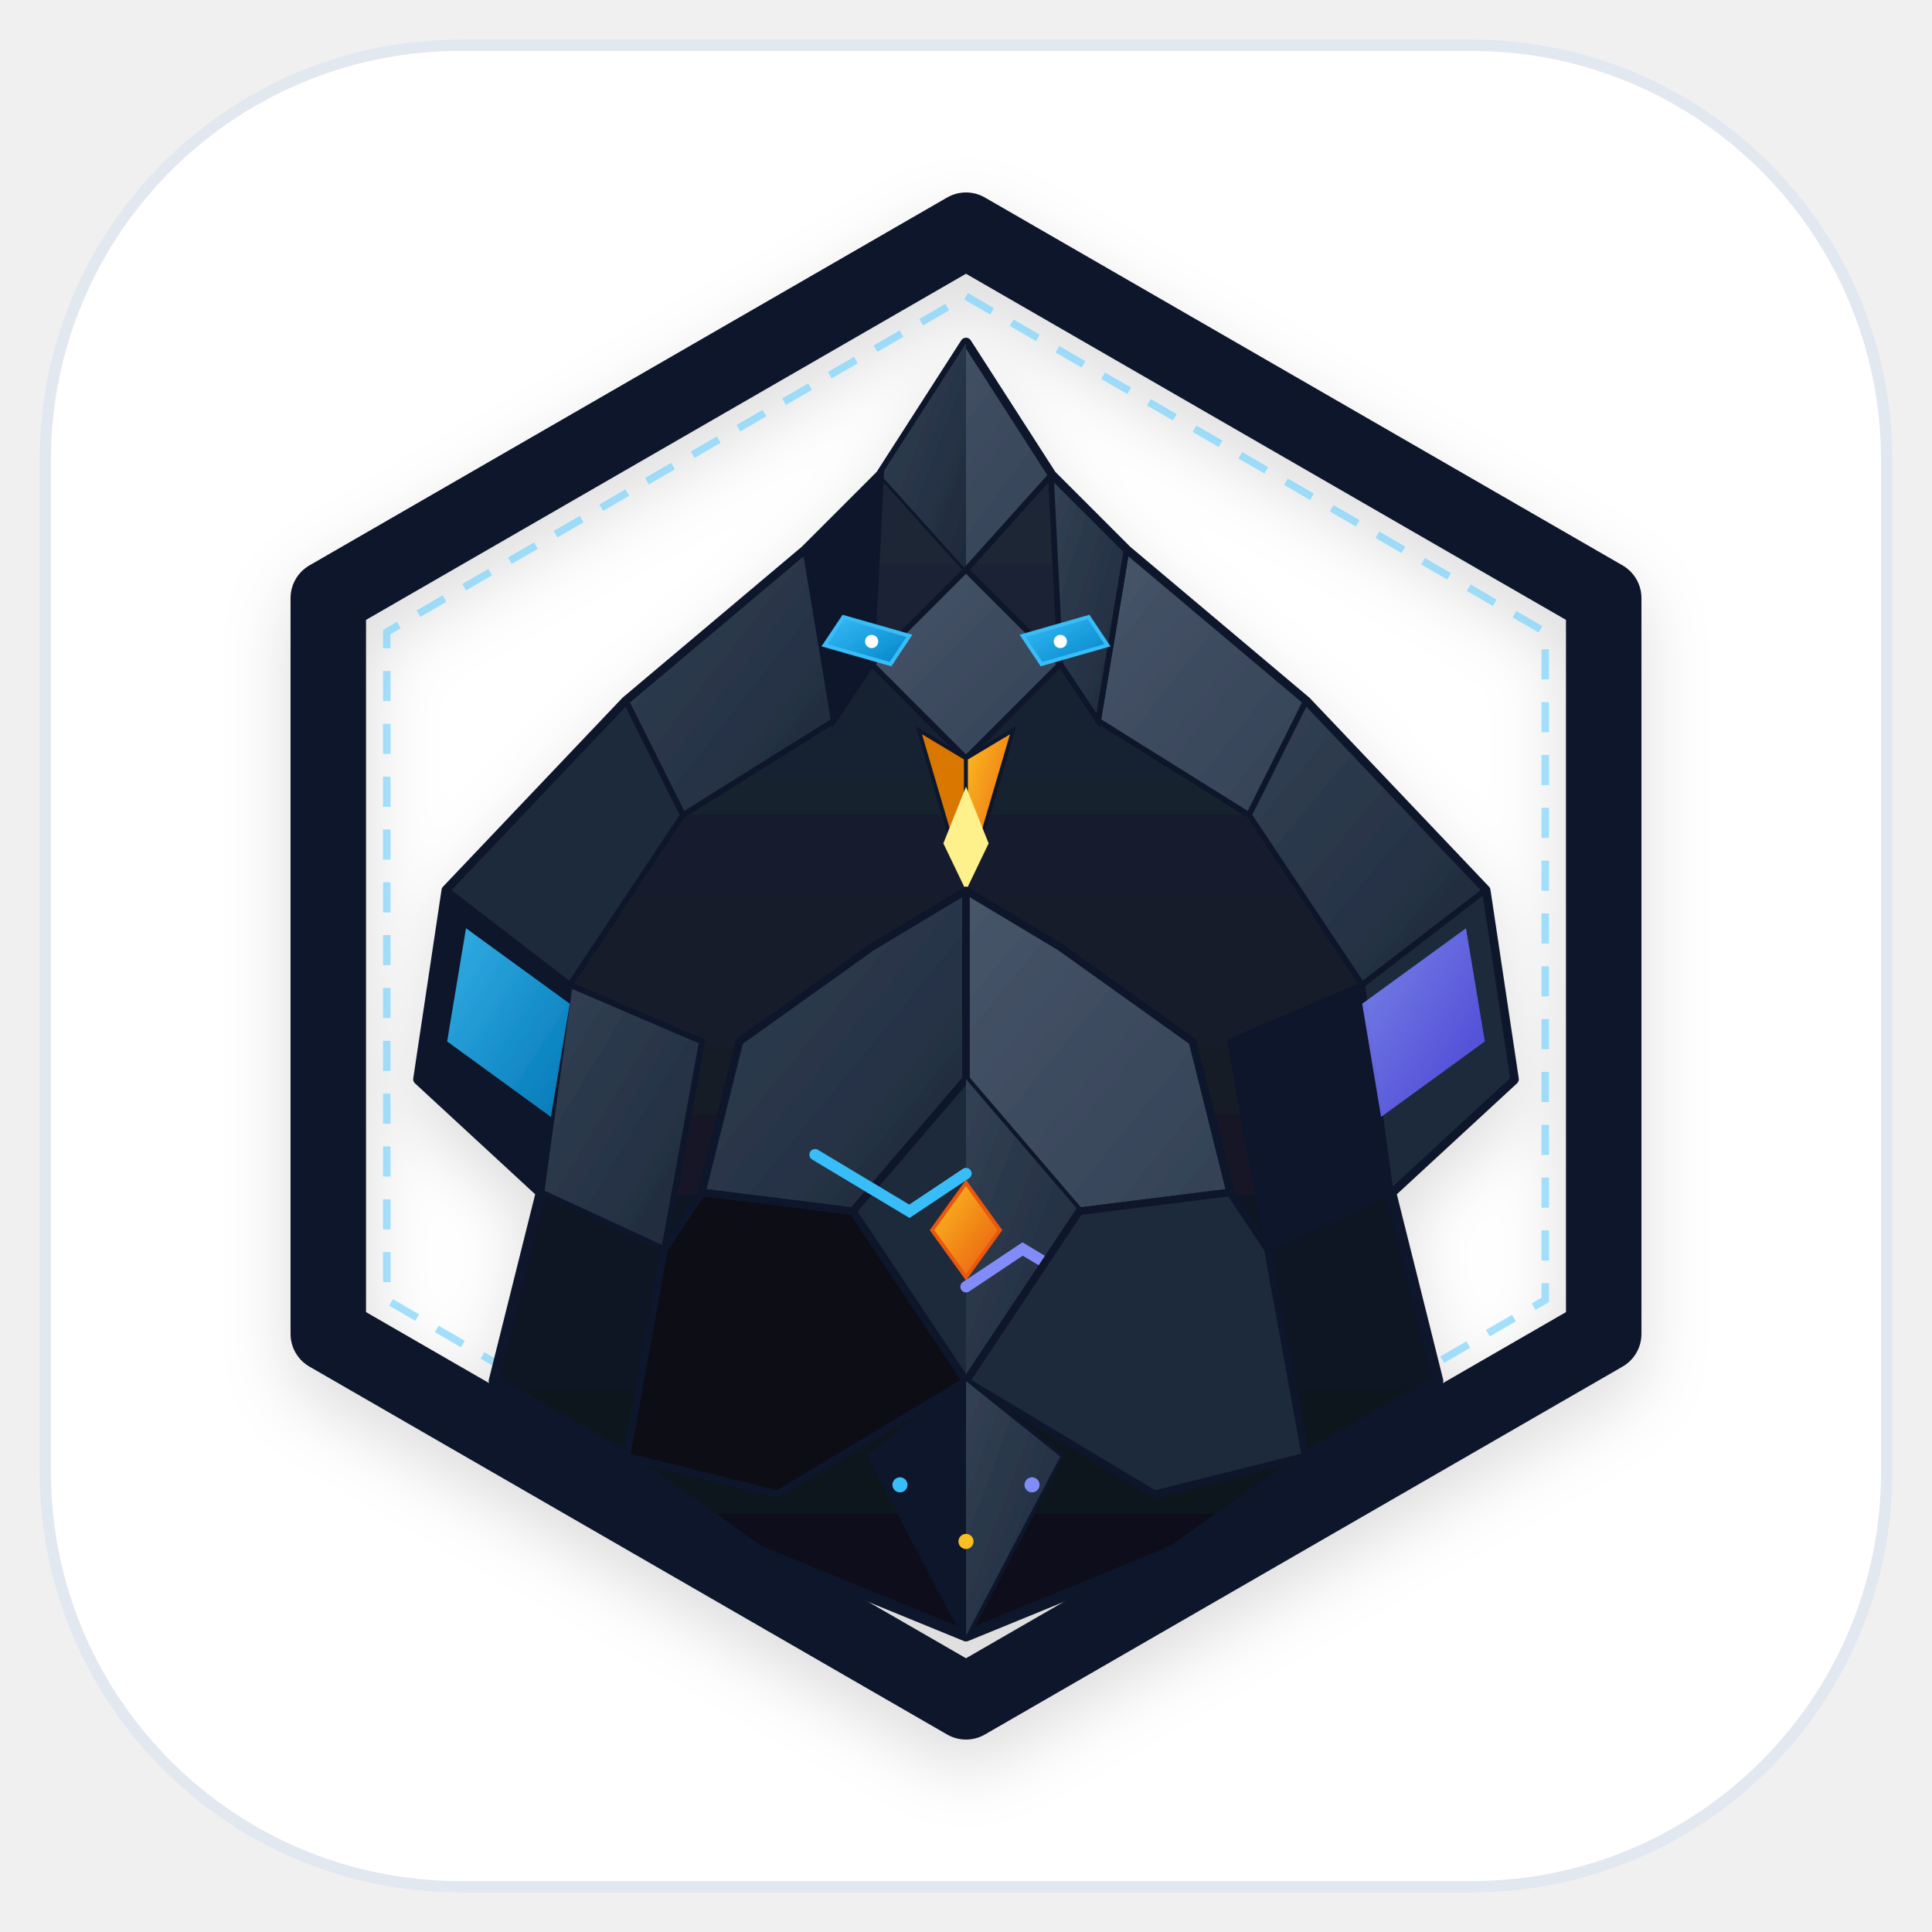
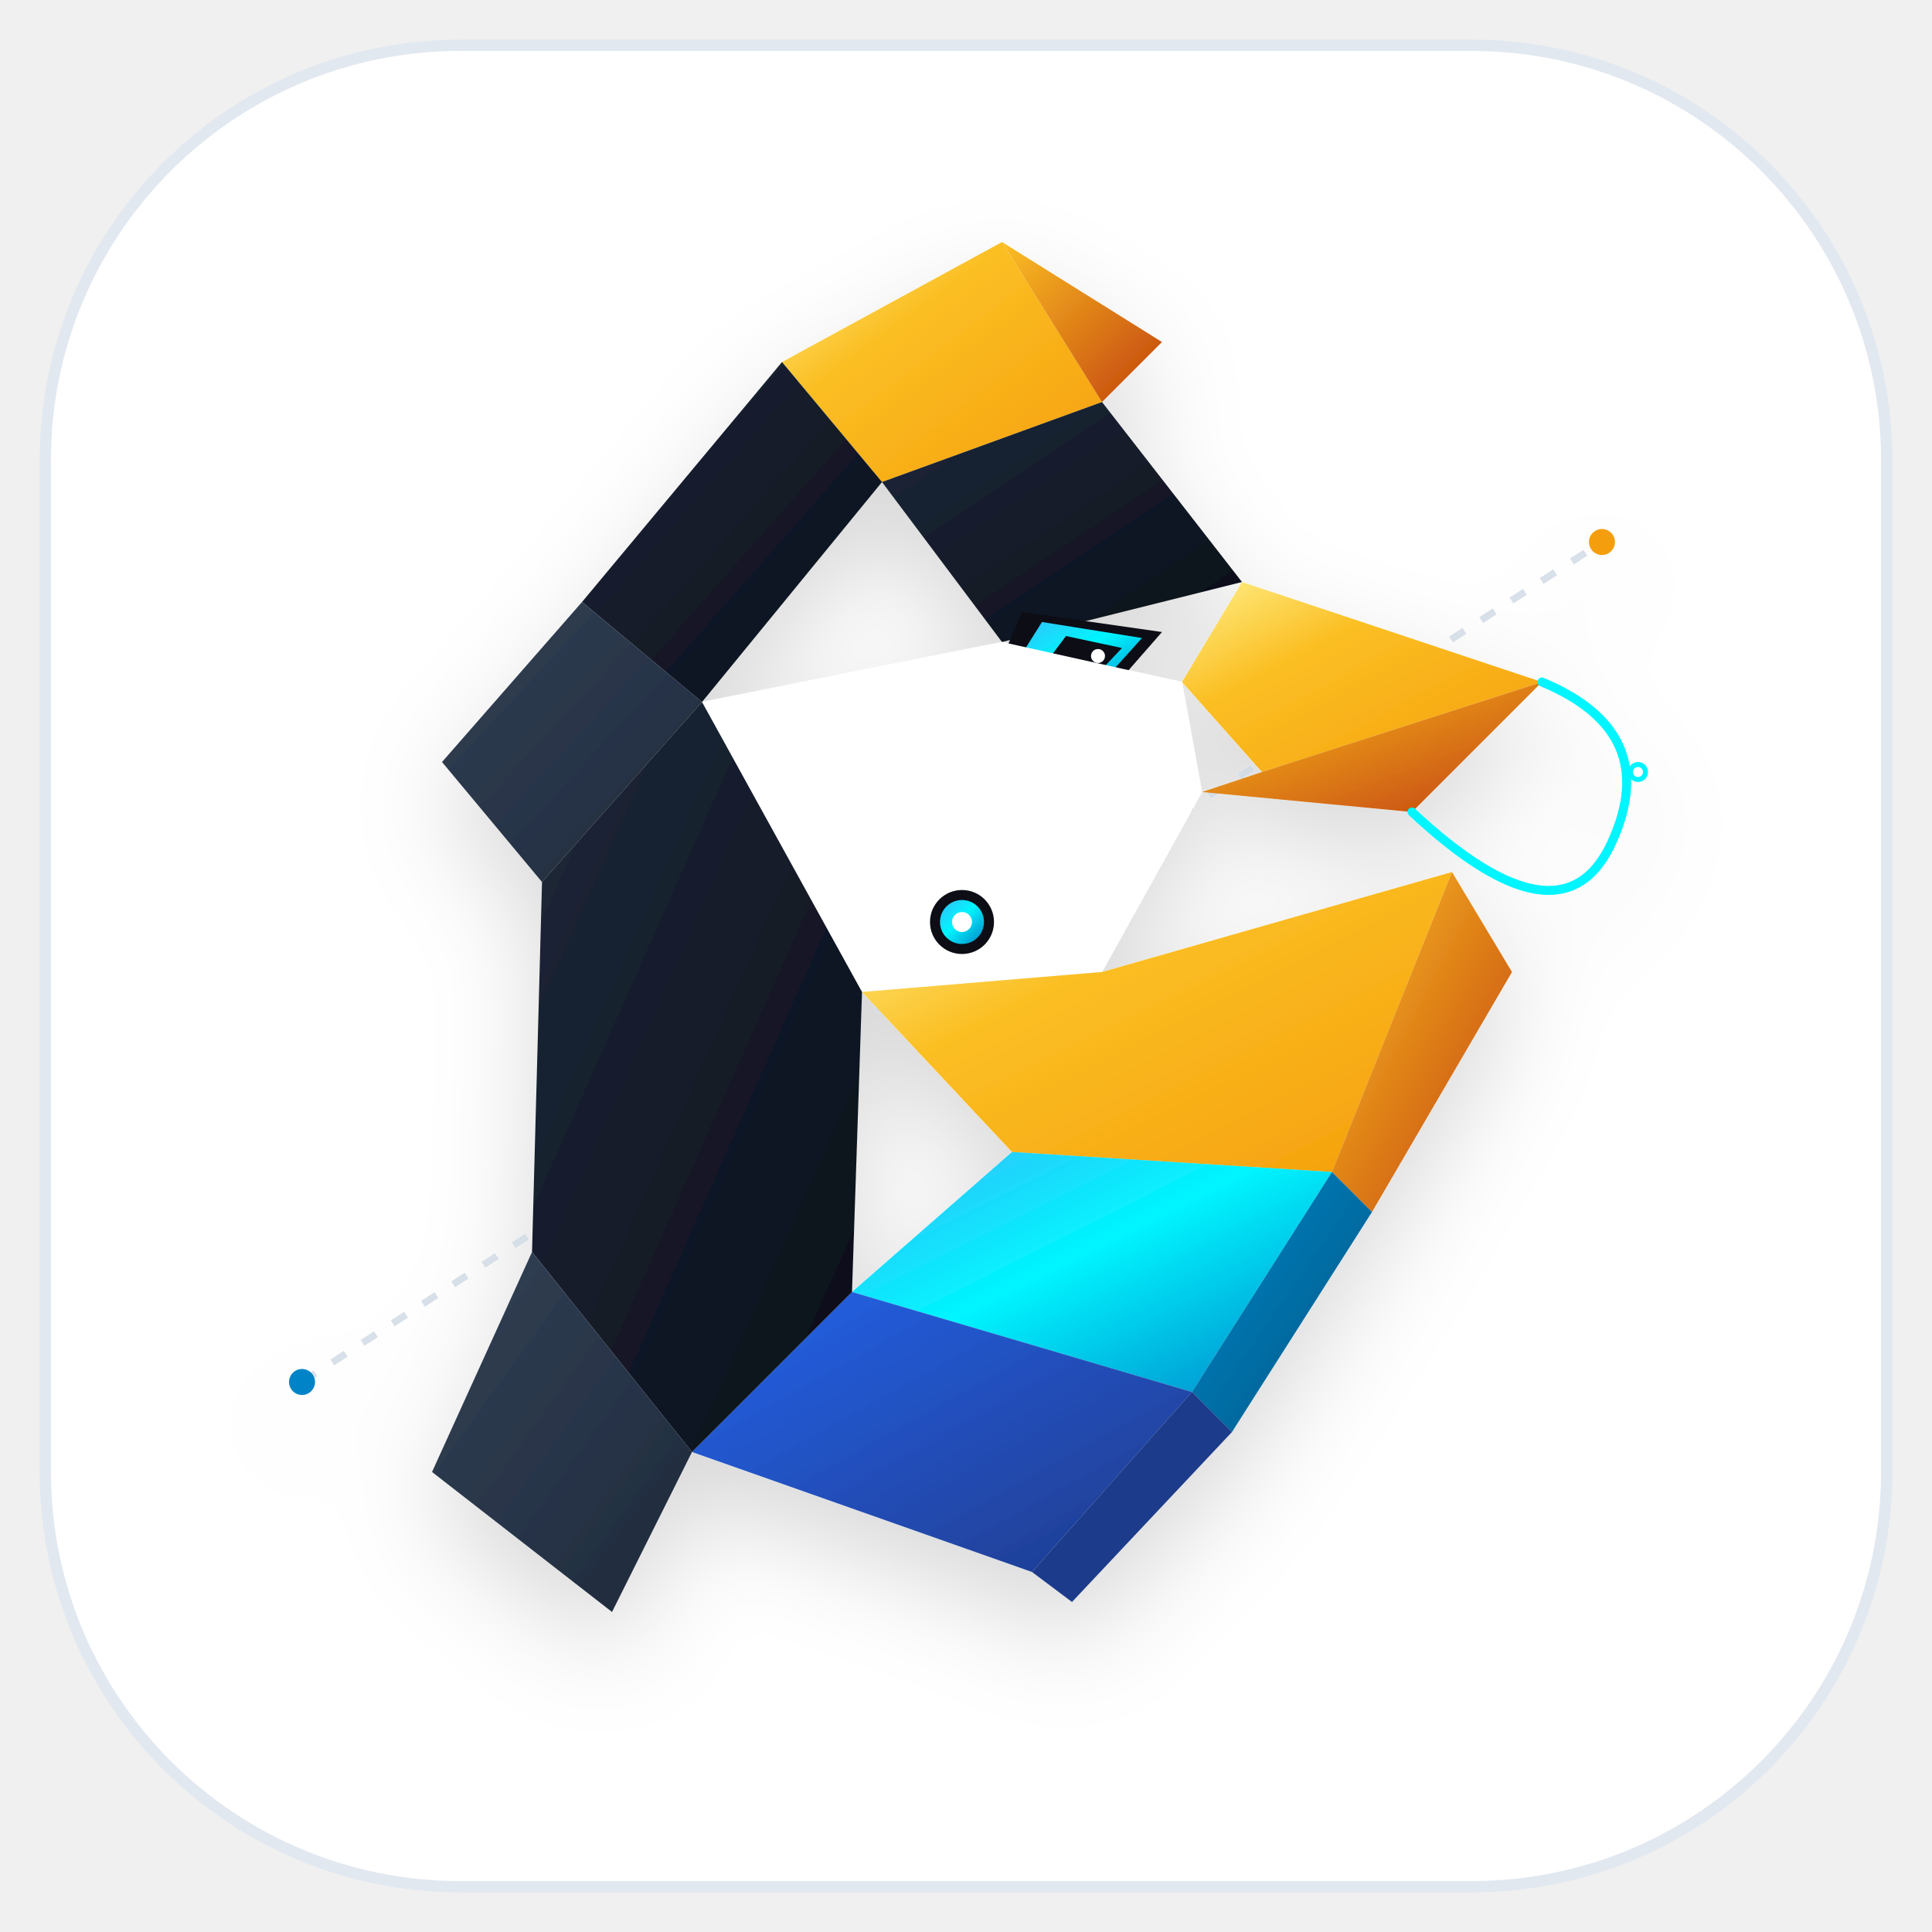
<svg xmlns="http://www.w3.org/2000/svg" viewBox="0 0 1024 1024" width="1024" height="1024">
  <defs>
-     <clipPath id="squircle-clip">
+     <clipPath id="squircle-clip-tw">
      <rect x="24" y="24" width="976" height="976" rx="220" />
    </clipPath>
-     <linearGradient id="cyan-glow" x1="0%" y1="0%" x2="100%" y2="100%">
-       <stop offset="0%" stop-color="#38bdf8" />
-       <stop offset="100%" stop-color="#0284c7" />
+     <linearGradient id="tw-body-dark" x1="0%" y1="0%" x2="100%" y2="100%">
+       <stop offset="0%" stop-color="#1e293b" />
+       <stop offset="100%" stop-color="#090d16" />
    </linearGradient>
-     <linearGradient id="amber-glow" x1="0%" y1="0%" x2="100%" y2="100%">
-       <stop offset="0%" stop-color="#fbbf24" />
-       <stop offset="100%" stop-color="#ea580c" />
-     </linearGradient>
-     <linearGradient id="indigo-glow" x1="0%" y1="0%" x2="100%" y2="100%">
-       <stop offset="0%" stop-color="#818cf8" />
-       <stop offset="100%" stop-color="#4f46e5" />
-     </linearGradient>
-     <linearGradient id="slate-dark" x1="0%" y1="0%" x2="0%" y2="100%">
-       <stop offset="0%" stop-color="#1e293b" />
-       <stop offset="100%" stop-color="#0b0f19" />
-     </linearGradient>
-     <linearGradient id="facet-light" x1="0%" y1="0%" x2="100%" y2="100%">
+     <linearGradient id="tw-body-slate" x1="0%" y1="0%" x2="100%" y2="100%">
      <stop offset="0%" stop-color="#334155" />
      <stop offset="100%" stop-color="#1e293b" />
    </linearGradient>
-     <linearGradient id="facet-highlight" x1="0%" y1="0%" x2="100%" y2="100%">
-       <stop offset="0%" stop-color="#475569" />
-       <stop offset="100%" stop-color="#334155" />
+     <linearGradient id="tw-gold-bright" x1="0%" y1="0%" x2="100%" y2="100%">
+       <stop offset="0%" stop-color="#fef08a" />
+       <stop offset="35%" stop-color="#fbbf24" />
+       <stop offset="100%" stop-color="#f59e0b" />
    </linearGradient>
-     <filter id="subtle-shadow" x="-10%" y="-10%" width="120%" height="120%">
-       <feDropShadow dx="0" dy="14" stdDeviation="18" flood-color="#000000" flood-opacity="0.14" />
+     <linearGradient id="tw-gold-deep" x1="0%" y1="0%" x2="100%" y2="100%">
+       <stop offset="0%" stop-color="#fbbf24" />
+       <stop offset="100%" stop-color="#c2410c" />
+     </linearGradient>
+     <linearGradient id="tw-cyan-glow" x1="0%" y1="0%" x2="100%" y2="100%">
+       <stop offset="0%" stop-color="#38bdf8" />
+       <stop offset="45%" stop-color="#00f5ff" />
+       <stop offset="100%" stop-color="#0284c7" />
+     </linearGradient>
+     <linearGradient id="tw-cyan-deep" x1="0%" y1="0%" x2="100%" y2="100%">
+       <stop offset="0%" stop-color="#0284c7" />
+       <stop offset="100%" stop-color="#075985" />
+     </linearGradient>
+     <linearGradient id="tw-cobalt-glow" x1="0%" y1="0%" x2="100%" y2="100%">
+       <stop offset="0%" stop-color="#2563eb" />
+       <stop offset="100%" stop-color="#1e3a8a" />
+     </linearGradient>
+     <filter id="tw-shadow" x="-15%" y="-15%" width="130%" height="130%">
+       <feDropShadow dx="0" dy="22" stdDeviation="26" flood-color="#090d16" flood-opacity="0.15" />
    </filter>
  </defs>
  <rect x="24" y="24" width="976" height="976" rx="220" fill="#ffffff" stroke="#e2e8f0" stroke-width="6" />
-   <g clip-path="url(#squircle-clip)">
-     <g transform="translate(512, 512)" filter="url(#subtle-shadow)">
-       <polygon points="         0,-390         338,-195         338,195         0,390         -338,195         -338,-195       " fill="none" stroke="#0f172a" stroke-width="40" stroke-linejoin="round" />
-       <polygon points="         0,-355         307,-177         307,177         0,355         -307,177         -307,-177       " fill="none" stroke="#38bdf8" stroke-width="4" opacity="0.45" stroke-dasharray="16, 12" />
-       <path d="         M 0,-330         L 45,-260         L 85,-220         L 180,-140         L 275,-40         L 290,60         L 225,120         L 250,220         L 180,260         L 110,310         L 0,355         L -110,310         L -180,260         L -250,220         L -225,120         L -290,60         L -275,-40         L -180,-140         L -85,-220         L -45,-260         Z       " fill="url(#slate-dark)" stroke="#0f172a" stroke-width="6" stroke-linejoin="round" />
-       <polygon points="-85,-220 -180,-140 -150,-80 -70,-130" fill="url(#facet-light)" stroke="#0f172a" stroke-width="3" />
-       <polygon points="-180,-140 -275,-40 -210,10 -150,-80" fill="#1e293b" stroke="#0f172a" stroke-width="3" />
-       <polygon points="-275,-40 -290,60 -225,120 -210,10" fill="#0f172a" stroke="#0f172a" stroke-width="3" />
-       <polygon points="-210,10 -225,120 -160,150 -140,40" fill="url(#facet-light)" stroke="#0f172a" stroke-width="3" />
-       <polygon points="-265,-20 -275,40 -220,80 -210,20" fill="url(#cyan-glow)" opacity="0.9" />
-       <polygon points="85,-220 180,-140 150,-80 70,-130" fill="url(#facet-highlight)" stroke="#0f172a" stroke-width="3" />
-       <polygon points="180,-140 275,-40 210,10 150,-80" fill="url(#facet-light)" stroke="#0f172a" stroke-width="3" />
-       <polygon points="275,-40 290,60 225,120 210,10" fill="#1e293b" stroke="#0f172a" stroke-width="3" />
-       <polygon points="210,10 225,120 160,150 140,40" fill="#0f172a" stroke="#0f172a" stroke-width="3" />
-       <polygon points="265,-20 275,40 220,80 210,20" fill="url(#indigo-glow)" opacity="0.9" />
-       <polygon points="0,-330 45,-260 0,-210 -45,-260" fill="url(#facet-highlight)" stroke="#0f172a" stroke-width="3" />
-       <polygon points="0,-330 0,-210 -45,-260" fill="url(#facet-light)" />
-       <polygon points="0,-210 50,-160 0,-110 -50,-160" fill="url(#facet-highlight)" stroke="#0f172a" stroke-width="3" />
-       <polygon points="-45,-260 -85,-220 -70,-130 -50,-160" fill="#0f172a" stroke="#0f172a" stroke-width="3" />
-       <polygon points="45,-260 85,-220 70,-130 50,-160" fill="url(#facet-light)" stroke="#0f172a" stroke-width="3" />
-       <polygon points="-65,-185 -30,-175 -40,-160 -75,-170" fill="url(#cyan-glow)" stroke="#38bdf8" stroke-width="2" />
-       <circle cx="-50" cy="-172" r="3.5" fill="#ffffff" />
-       <polygon points="65,-185 30,-175 40,-160 75,-170" fill="url(#cyan-glow)" stroke="#38bdf8" stroke-width="2" />
-       <circle cx="50" cy="-172" r="3.5" fill="#ffffff" />
-       <polygon points="0,-110 -25,-125 0,-40" fill="#d97706" stroke="#0f172a" stroke-width="2" />
-       <polygon points="0,-110 25,-125 0,-40" fill="url(#amber-glow)" stroke="#0f172a" stroke-width="2" />
-       <polygon points="0,-40 -12,-65 0,-95 12,-65" fill="#fef08a" />
-       <polygon points="0,-40 -50,-10 -120,40 -140,120 -60,130 0,60" fill="url(#facet-light)" stroke="#0f172a" stroke-width="4" stroke-linejoin="round" />
-       <polygon points="0,-40 50,-10 120,40 140,120 60,130 0,60" fill="url(#facet-highlight)" stroke="#0f172a" stroke-width="4" stroke-linejoin="round" />
-       <polygon points="0,60 -60,130 0,220 60,130" fill="#1e293b" stroke="#0f172a" stroke-width="4" stroke-linejoin="round" />
-       <polygon points="0,60 0,220 60,130" fill="url(#facet-light)" />
-       <path d="M -80,100 L -30,130 L 0,110" fill="none" stroke="#38bdf8" stroke-width="6" stroke-linecap="round" />
-       <polygon points="0,115 -18,140 0,165 18,140" fill="url(#amber-glow)" stroke="#ea580c" stroke-width="2" />
-       <path d="M 0,170 L 30,150 L 80,180" fill="none" stroke="#818cf8" stroke-width="6" stroke-linecap="round" />
-       <polygon points="-60,130 -140,120 -160,150 -180,260 -100,280 0,220" fill="#0b0f19" stroke="#0f172a" stroke-width="4" stroke-linejoin="round" />
-       <polygon points="60,130 140,120 160,150 180,260 100,280 0,220" fill="#1e293b" stroke="#0f172a" stroke-width="4" stroke-linejoin="round" />
-       <polygon points="0,220 -50,260 0,355 50,260" fill="#0f172a" stroke="#0f172a" stroke-width="4" stroke-linejoin="round" />
-       <polygon points="0,220 0,355 50,260" fill="url(#facet-light)" />
-       <circle cx="-35" cy="275" r="4" fill="#38bdf8" />
-       <circle cx="0" cy="305" r="4" fill="#fbbf24" />
-       <circle cx="35" cy="275" r="4" fill="#818cf8" />
+   <g clip-path="url(#squircle-clip-tw)">
+     <g transform="translate(512, 512) scale(1.06) translate(-512, -512)" filter="url(#tw-shadow)">
+       <g stroke="#cbd5e1" stroke-width="3.5" stroke-dasharray="8,10" opacity="0.75">
+         <line x1="180" y1="720" x2="830" y2="300" />
+       </g>
+       <circle cx="180" cy="720" r="6.5" fill="#0284c7" />
+       <circle cx="830" cy="300" r="6.5" fill="#f59e0b" />
+       <polygon points="420,210 530,150 580,230 470,270" fill="url(#tw-gold-bright)" />
+       <polygon points="530,150 610,200 580,230" fill="url(#tw-gold-deep)" />
+       <polygon points="320,330 420,210 470,270 380,380" fill="url(#tw-body-dark)" />
+       <polygon points="250,410 320,330 380,380 300,470" fill="url(#tw-body-slate)" />
+       <polygon points="470,270 580,230 650,320 530,350" fill="url(#tw-body-dark)" />
+       <polygon points="650,320 800,370 660,415 620,370" fill="url(#tw-gold-bright)" />
+       <polygon points="660,415 800,370 735,435 630,425" fill="url(#tw-gold-deep)" />
+       <path d="M 800,370 Q 860,395 835,450 T 735,435" fill="none" stroke="#00f5ff" stroke-width="4.5" stroke-linecap="round" />
+       <circle cx="848" cy="415" r="5" fill="#00f5ff" />
+       <circle cx="848" cy="415" r="2.5" fill="#ffffff" />
+       <polygon points="540,335 610,345 575,385 525,370" fill="#090d16" />
+       <polygon points="550,340 600,348 573,378 533,367" fill="url(#tw-cyan-glow)" />
+       <polygon points="562,347 590,353 572,372 550,363" fill="#090d16" />
+       <circle cx="578" cy="357" r="3.5" fill="#ffffff" />
+       <polygon points="380,380 530,350 620,370 630,425 580,515 460,525" fill="#ffffff" />
+       <polygon points="580,515 755,465 695,615 535,605 460,525" fill="url(#tw-gold-bright)" />
+       <polygon points="695,615 755,465 785,515 715,635" fill="url(#tw-gold-deep)" />
+       <polygon points="535,605 695,615 625,725 455,675" fill="url(#tw-cyan-glow)" />
+       <polygon points="625,725 695,615 715,635 645,745" fill="url(#tw-cyan-deep)" />
+       <polygon points="455,675 625,725 545,815 375,755" fill="url(#tw-cobalt-glow)" />
+       <polygon points="545,815 625,725 645,745 565,830" fill="#1e3a8a" />
+       <polygon points="300,470 380,380 460,525 455,675 375,755 295,655" fill="url(#tw-body-dark)" />
+       <polygon points="295,655 375,755 335,835 245,765" fill="url(#tw-body-slate)" />
+       <circle cx="510" cy="490" r="16" fill="#090d16" />
+       <circle cx="510" cy="490" r="11" fill="url(#tw-cyan-glow)" />
+       <circle cx="510" cy="490" r="5" fill="#ffffff" />
    </g>
  </g>
</svg>
